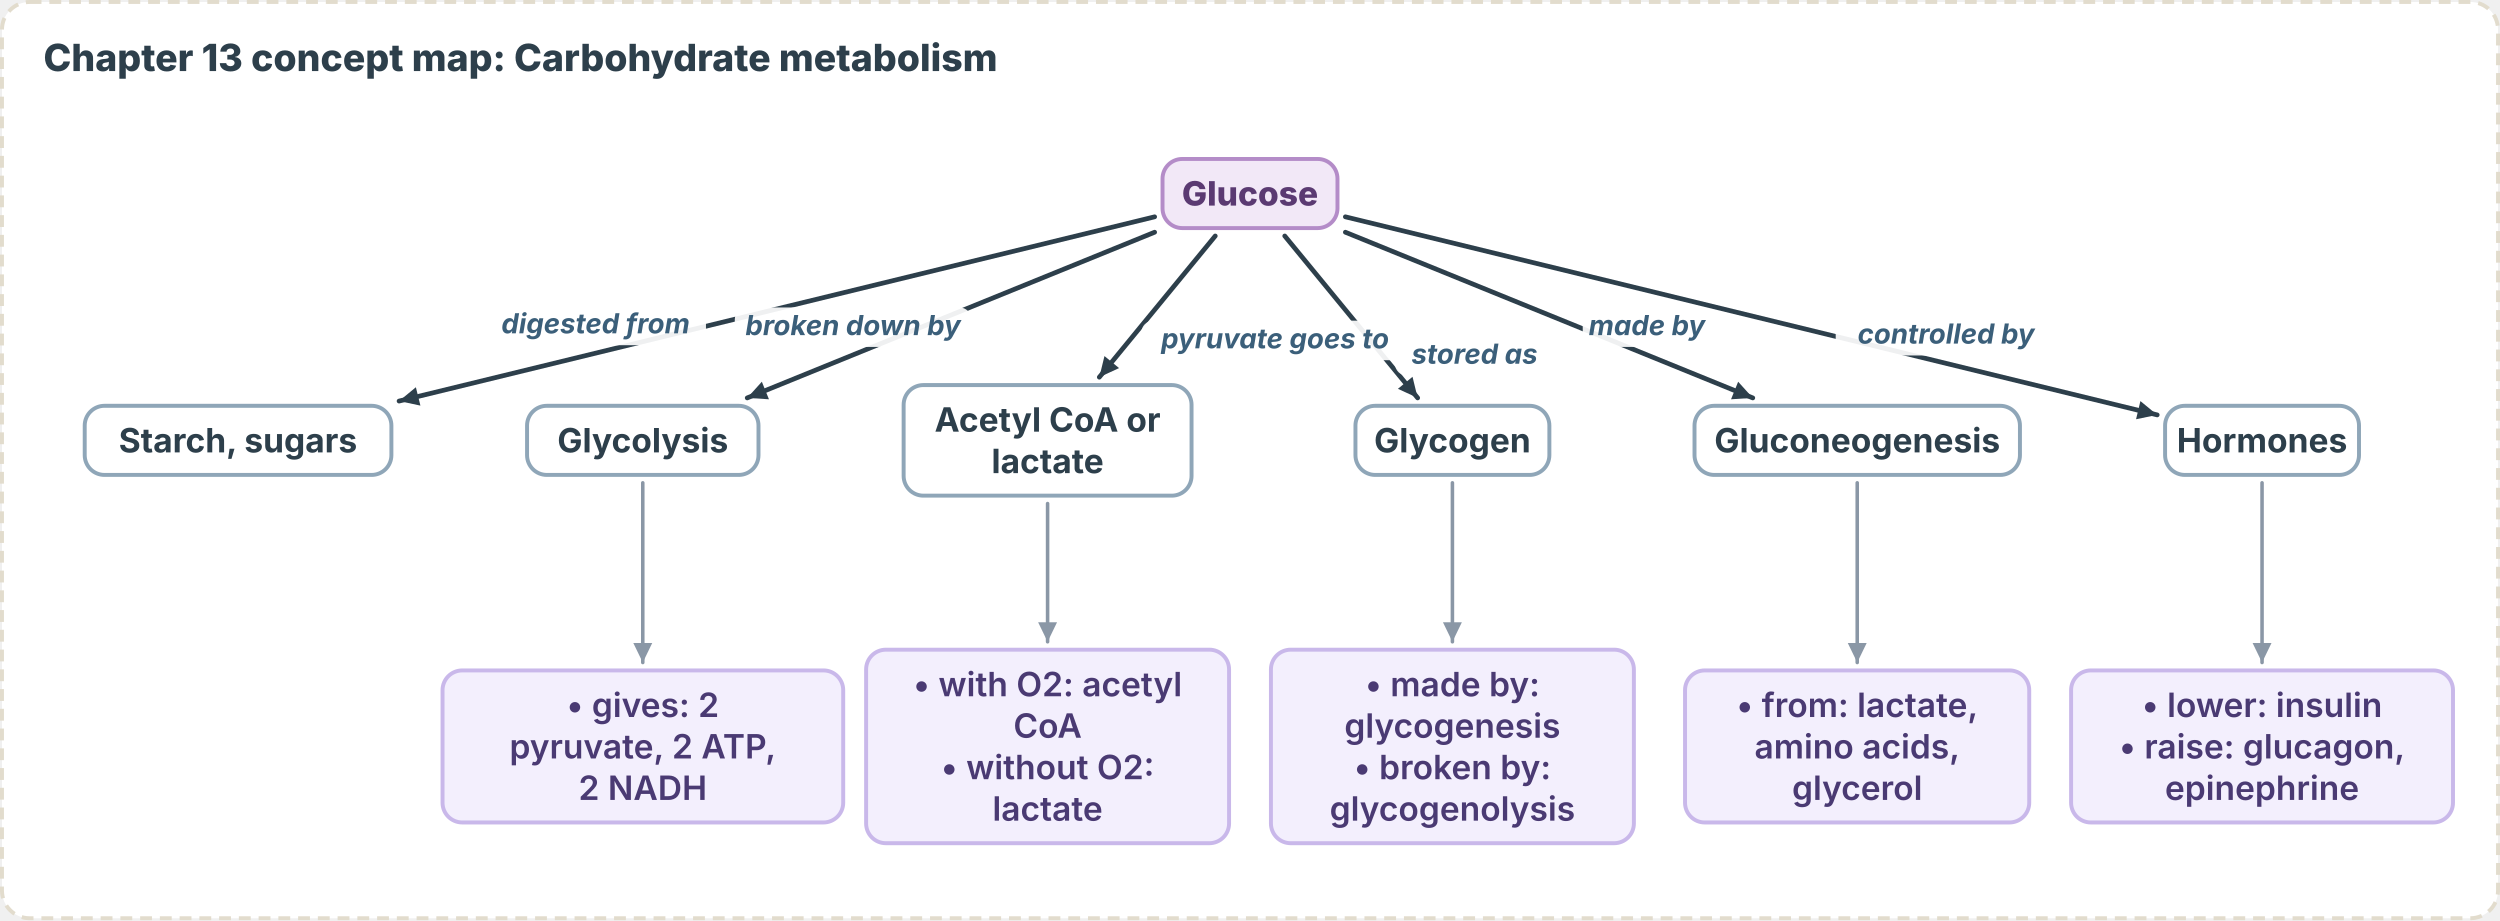
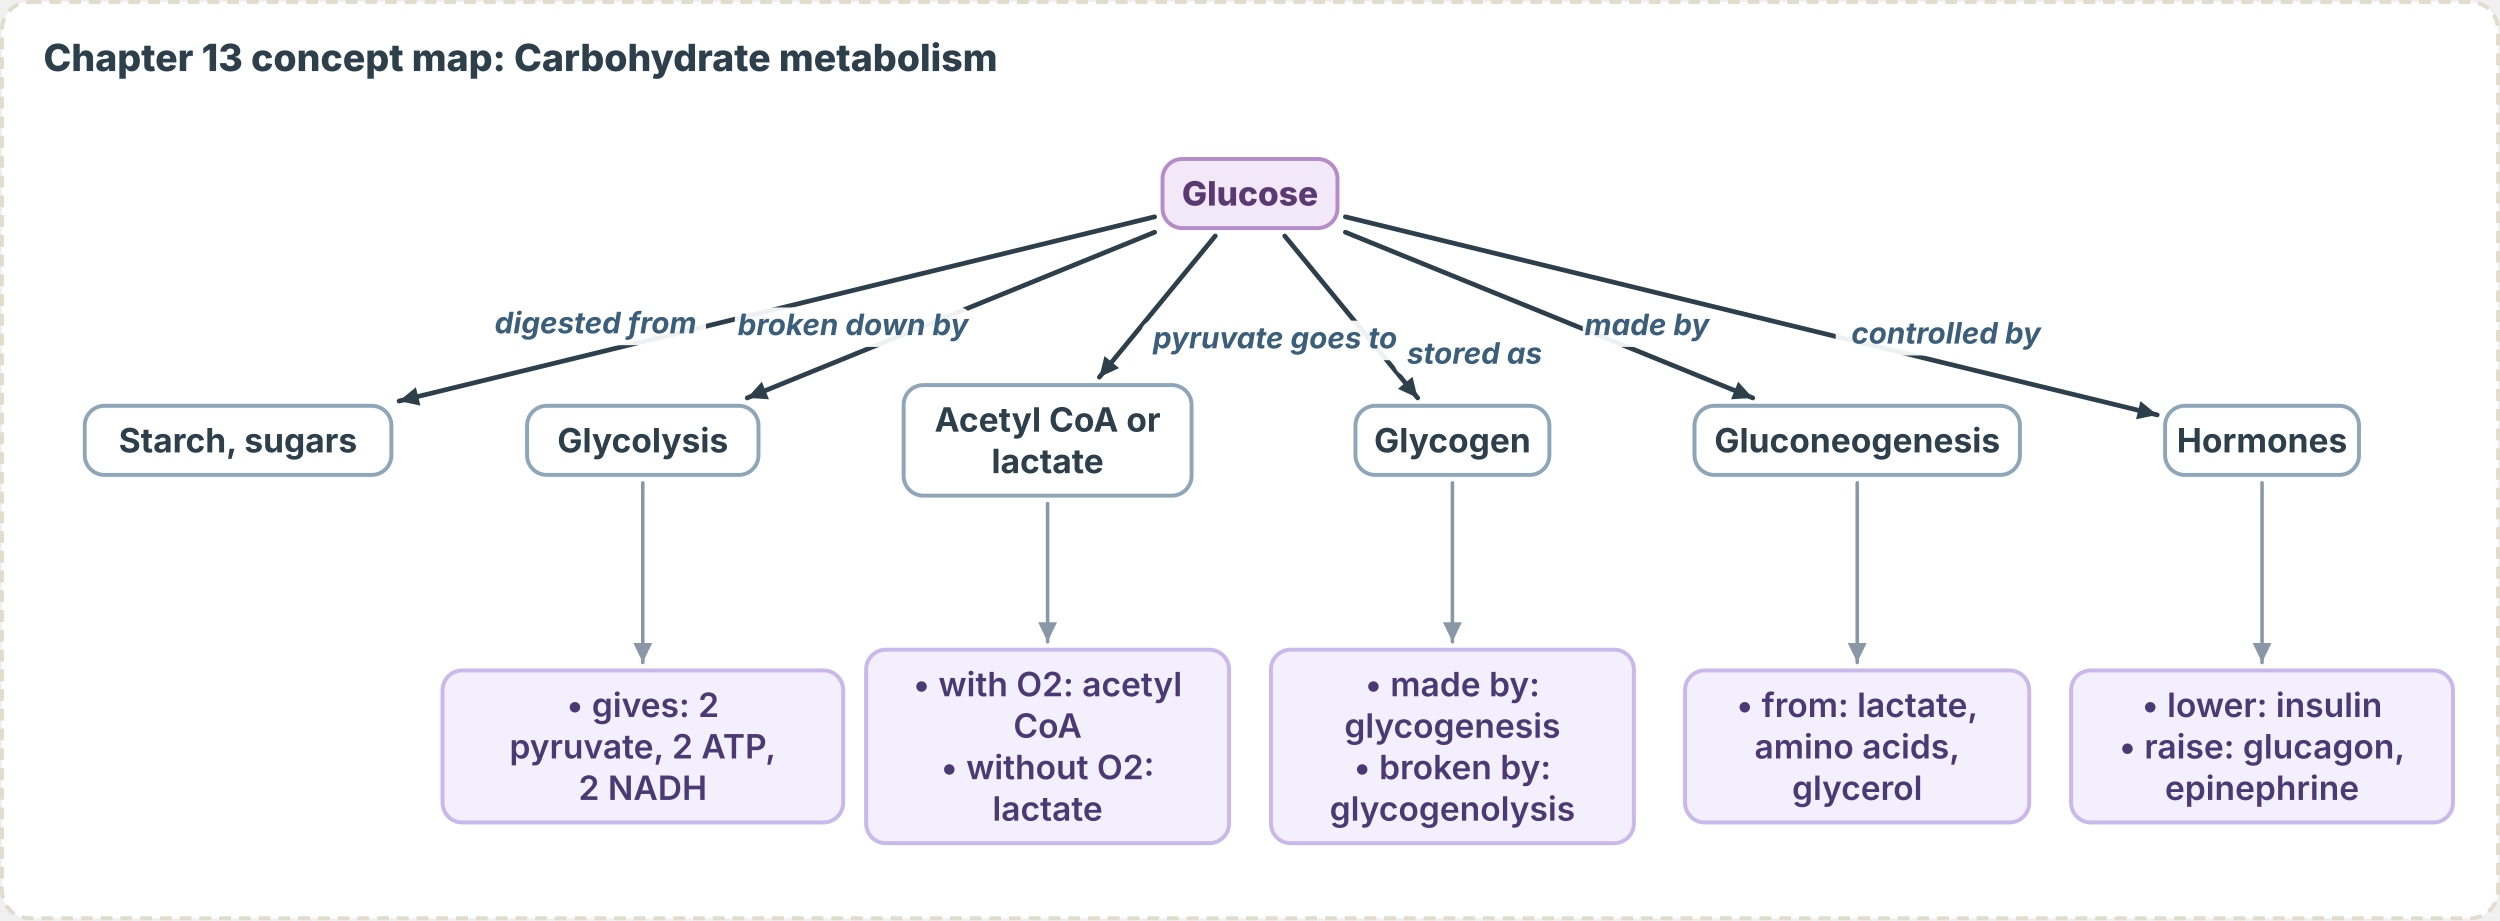
<svg xmlns="http://www.w3.org/2000/svg" viewBox="0 0 1266 466" width="1266" height="466" style="max-width:100%;height:auto;display:block;margin:0 auto" role="img" aria-label="Concept map for Chapter 13, Carbohydrate metabolism. Glucose digested from Starch, sugars. Glucose broken down by Glycolysis (gives: 2 pyruvate, 2 ATP, 2 NADH). Glucose pyruvate goes to Acetyl CoA or lactate (with O2: acetyl CoA; without O2: lactate). Glucose stored as Glycogen (made by: glycogenesis; broken by: glycogenolysis). Glucose made by Gluconeogenesis (from: lactate, amino acids, glycerol). Glucose controlled by Hormones (lower: insulin; raise: glucagon, epinephrine).">
  <rect x="1" y="1" width="1264" height="464" rx="14" fill="#ffffff" stroke="#e2dccd" stroke-width="2" stroke-dasharray="6 4" />
  <text x="22" y="36" font-size="19" font-weight="800" fill="#2d3f4b" font-family="Nunito,Inter,Helvetica,Arial,sans-serif">Chapter 13 concept map: Carbohydrate metabolism</text>
  <path d="M584.7 109.8 L202.1 203.1" fill="none" stroke="#2d3f4b" stroke-width="2.4" stroke-linecap="round" stroke-linejoin="round" />
  <path d="M202.1 203.1 L210.6 196.1 L212.9 205.4 Z" fill="#2d3f4b" />
  <path d="M584.7 117.6 L378.4 201.5" fill="none" stroke="#2d3f4b" stroke-width="2.4" stroke-linecap="round" stroke-linejoin="round" />
  <path d="M378.4 201.5 L385.8 193.3 L389.4 202.2 Z" fill="#2d3f4b" />
  <path d="M325.5 244.5 L325.5 335.5" fill="none" stroke="#8a97a6" stroke-width="1.8" stroke-linecap="round" stroke-linejoin="round" />
  <path d="M325.5 335.5 L320.7 325.6 L330.3 325.6 Z" fill="#8a97a6" />
  <path d="M615.4 119.5 L556.7 191.0" fill="none" stroke="#2d3f4b" stroke-width="2.4" stroke-linecap="round" stroke-linejoin="round" />
  <path d="M556.7 191.0 L559.3 180.3 L566.7 186.4 Z" fill="#2d3f4b" />
  <path d="M530.5 255.0 L530.5 325.0" fill="none" stroke="#8a97a6" stroke-width="1.8" stroke-linecap="round" stroke-linejoin="round" />
  <path d="M530.5 325.0 L525.7 315.1 L535.3 315.1 Z" fill="#8a97a6" />
  <path d="M650.6 119.5 L717.9 201.5" fill="none" stroke="#2d3f4b" stroke-width="2.4" stroke-linecap="round" stroke-linejoin="round" />
  <path d="M717.9 201.5 L707.9 196.9 L715.3 190.8 Z" fill="#2d3f4b" />
  <path d="M735.5 244.5 L735.5 325.0" fill="none" stroke="#8a97a6" stroke-width="1.8" stroke-linecap="round" stroke-linejoin="round" />
  <path d="M735.5 325.0 L730.7 315.1 L740.3 315.1 Z" fill="#8a97a6" />
  <path d="M681.3 117.6 L887.6 201.5" fill="none" stroke="#2d3f4b" stroke-width="2.4" stroke-linecap="round" stroke-linejoin="round" />
  <path d="M887.6 201.5 L876.6 202.2 L880.2 193.3 Z" fill="#2d3f4b" />
  <path d="M940.5 244.5 L940.5 335.5" fill="none" stroke="#8a97a6" stroke-width="1.8" stroke-linecap="round" stroke-linejoin="round" />
  <path d="M940.5 335.5 L935.7 325.6 L945.3 325.6 Z" fill="#8a97a6" />
  <path d="M681.3 109.8 L1092.4 210.1" fill="none" stroke="#2d3f4b" stroke-width="2.4" stroke-linecap="round" stroke-linejoin="round" />
  <path d="M1092.4 210.1 L1081.7 212.3 L1083.9 203.1 Z" fill="#2d3f4b" />
  <path d="M1145.5 244.5 L1145.5 335.5" fill="none" stroke="#8a97a6" stroke-width="1.8" stroke-linecap="round" stroke-linejoin="round" />
  <path d="M1145.5 335.5 L1140.7 325.6 L1150.3 325.6 Z" fill="#8a97a6" />
  <rect x="588.7" y="80.5" width="88.6" height="35.0" rx="10" fill="#f2e8f7" stroke="#b48cc8" stroke-width="2" />
  <text x="633.0" y="104.1" text-anchor="middle" font-size="17" font-weight="800" fill="#5b3a72" font-family="Nunito,Inter,Helvetica,Arial,sans-serif">Glucose</text>
  <rect x="42.9" y="205.5" width="155.3" height="35.0" rx="10" fill="#ffffff" stroke="#8fa6b8" stroke-width="2" />
  <text x="120.5" y="229.1" text-anchor="middle" font-size="17" font-weight="700" fill="#2d3f4b" font-family="Nunito,Inter,Helvetica,Arial,sans-serif">Starch, sugars</text>
  <rect x="266.9" y="205.5" width="117.2" height="35.0" rx="10" fill="#ffffff" stroke="#8fa6b8" stroke-width="2" />
  <text x="325.5" y="229.1" text-anchor="middle" font-size="17" font-weight="700" fill="#2d3f4b" font-family="Nunito,Inter,Helvetica,Arial,sans-serif">Glycolysis</text>
  <rect x="224.1" y="339.5" width="202.9" height="77.0" rx="10" fill="#f3effd" stroke="#c9b8ea" stroke-width="2" />
  <text x="325.5" y="363.1" text-anchor="middle" font-size="17" font-weight="600" fill="#4a3a73" font-family="Nunito,Inter,Helvetica,Arial,sans-serif">• gives: 2</text>
  <text x="325.5" y="384.1" text-anchor="middle" font-size="17" font-weight="600" fill="#4a3a73" font-family="Nunito,Inter,Helvetica,Arial,sans-serif">   pyruvate, 2 ATP,</text>
  <text x="325.5" y="405.1" text-anchor="middle" font-size="17" font-weight="600" fill="#4a3a73" font-family="Nunito,Inter,Helvetica,Arial,sans-serif">   2 NADH</text>
  <rect x="457.6" y="195.0" width="145.8" height="56.0" rx="10" fill="#ffffff" stroke="#8fa6b8" stroke-width="2" />
  <text x="530.5" y="218.6" text-anchor="middle" font-size="17" font-weight="700" fill="#2d3f4b" font-family="Nunito,Inter,Helvetica,Arial,sans-serif">Acetyl CoA or</text>
  <text x="530.5" y="239.6" text-anchor="middle" font-size="17" font-weight="700" fill="#2d3f4b" font-family="Nunito,Inter,Helvetica,Arial,sans-serif">lactate</text>
  <rect x="438.6" y="329.0" width="183.8" height="98.0" rx="10" fill="#f3effd" stroke="#c9b8ea" stroke-width="2" />
  <text x="530.5" y="352.6" text-anchor="middle" font-size="17" font-weight="600" fill="#4a3a73" font-family="Nunito,Inter,Helvetica,Arial,sans-serif">• with O2: acetyl</text>
  <text x="530.5" y="373.6" text-anchor="middle" font-size="17" font-weight="600" fill="#4a3a73" font-family="Nunito,Inter,Helvetica,Arial,sans-serif">   CoA</text>
  <text x="530.5" y="394.6" text-anchor="middle" font-size="17" font-weight="600" fill="#4a3a73" font-family="Nunito,Inter,Helvetica,Arial,sans-serif">• without O2:</text>
  <text x="530.5" y="415.6" text-anchor="middle" font-size="17" font-weight="600" fill="#4a3a73" font-family="Nunito,Inter,Helvetica,Arial,sans-serif">   lactate</text>
  <rect x="686.4" y="205.5" width="98.2" height="35.0" rx="10" fill="#ffffff" stroke="#8fa6b8" stroke-width="2" />
  <text x="735.5" y="229.1" text-anchor="middle" font-size="17" font-weight="700" fill="#2d3f4b" font-family="Nunito,Inter,Helvetica,Arial,sans-serif">Glycogen</text>
  <rect x="643.6" y="329.0" width="183.8" height="98.0" rx="10" fill="#f3effd" stroke="#c9b8ea" stroke-width="2" />
  <text x="735.5" y="352.6" text-anchor="middle" font-size="17" font-weight="600" fill="#4a3a73" font-family="Nunito,Inter,Helvetica,Arial,sans-serif">• made by:</text>
  <text x="735.5" y="373.6" text-anchor="middle" font-size="17" font-weight="600" fill="#4a3a73" font-family="Nunito,Inter,Helvetica,Arial,sans-serif">   glycogenesis</text>
  <text x="735.5" y="394.6" text-anchor="middle" font-size="17" font-weight="600" fill="#4a3a73" font-family="Nunito,Inter,Helvetica,Arial,sans-serif">• broken by:</text>
  <text x="735.5" y="415.6" text-anchor="middle" font-size="17" font-weight="600" fill="#4a3a73" font-family="Nunito,Inter,Helvetica,Arial,sans-serif">   glycogenolysis</text>
  <rect x="858.1" y="205.5" width="164.8" height="35.0" rx="10" fill="#ffffff" stroke="#8fa6b8" stroke-width="2" />
  <text x="940.5" y="229.1" text-anchor="middle" font-size="17" font-weight="700" fill="#2d3f4b" font-family="Nunito,Inter,Helvetica,Arial,sans-serif">Gluconeogenesis</text>
  <rect x="853.3" y="339.5" width="174.3" height="77.0" rx="10" fill="#f3effd" stroke="#c9b8ea" stroke-width="2" />
  <text x="940.5" y="363.1" text-anchor="middle" font-size="17" font-weight="600" fill="#4a3a73" font-family="Nunito,Inter,Helvetica,Arial,sans-serif">• from: lactate,</text>
  <text x="940.5" y="384.1" text-anchor="middle" font-size="17" font-weight="600" fill="#4a3a73" font-family="Nunito,Inter,Helvetica,Arial,sans-serif">   amino acids,</text>
  <text x="940.5" y="405.1" text-anchor="middle" font-size="17" font-weight="600" fill="#4a3a73" font-family="Nunito,Inter,Helvetica,Arial,sans-serif">   glycerol</text>
  <rect x="1096.4" y="205.5" width="98.2" height="35.0" rx="10" fill="#ffffff" stroke="#8fa6b8" stroke-width="2" />
  <text x="1145.5" y="229.1" text-anchor="middle" font-size="17" font-weight="700" fill="#2d3f4b" font-family="Nunito,Inter,Helvetica,Arial,sans-serif">Hormones</text>
  <rect x="1048.8" y="339.5" width="193.4" height="77.0" rx="10" fill="#f3effd" stroke="#c9b8ea" stroke-width="2" />
  <text x="1145.5" y="363.1" text-anchor="middle" font-size="17" font-weight="600" fill="#4a3a73" font-family="Nunito,Inter,Helvetica,Arial,sans-serif">• lower: insulin</text>
  <text x="1145.5" y="384.1" text-anchor="middle" font-size="17" font-weight="600" fill="#4a3a73" font-family="Nunito,Inter,Helvetica,Arial,sans-serif">• raise: glucagon,</text>
  <text x="1145.5" y="405.1" text-anchor="middle" font-size="17" font-weight="600" fill="#4a3a73" font-family="Nunito,Inter,Helvetica,Arial,sans-serif">   epinephrine</text>
  <rect x="245.6" y="154.8" width="111.9" height="20.0" rx="6" fill="#ffffff" fill-opacity="0.92" />
-   <text x="301.6" y="168.8" text-anchor="middle" font-size="14" font-weight="700" font-style="italic" fill="#3b5f7a" font-family="Nunito,Inter,Helvetica,Arial,sans-serif">digested from</text>
+   <text x="301.6" y="168.8" text-anchor="middle" font-size="15" font-weight="700" font-style="italic" fill="#3b5f7a" font-family="Nunito,Inter,Helvetica,Arial,sans-serif">digested from</text>
  <rect x="372.1" y="155.7" width="119.8" height="20.0" rx="6" fill="#ffffff" fill-opacity="0.92" />
-   <text x="432.0" y="169.7" text-anchor="middle" font-size="14" font-weight="700" font-style="italic" fill="#3b5f7a" font-family="Nunito,Inter,Helvetica,Arial,sans-serif">broken down by</text>
+   <text x="432.0" y="169.7" text-anchor="middle" font-size="15" font-weight="700" font-style="italic" fill="#3b5f7a" font-family="Nunito,Inter,Helvetica,Arial,sans-serif">broken down by</text>
  <rect x="578.0" y="162.4" width="135.4" height="20.0" rx="6" fill="#ffffff" fill-opacity="0.92" />
-   <text x="645.7" y="176.4" text-anchor="middle" font-size="14" font-weight="700" font-style="italic" fill="#3b5f7a" font-family="Nunito,Inter,Helvetica,Arial,sans-serif">pyruvate goes to</text>
+   <text x="645.7" y="176.4" text-anchor="middle" font-size="15" font-weight="700" font-style="italic" fill="#3b5f7a" font-family="Nunito,Inter,Helvetica,Arial,sans-serif">pyruvate goes to</text>
  <rect x="706.4" y="170.2" width="80.6" height="20.0" rx="6" fill="#ffffff" fill-opacity="0.92" />
-   <text x="746.7" y="184.2" text-anchor="middle" font-size="14" font-weight="700" font-style="italic" fill="#3b5f7a" font-family="Nunito,Inter,Helvetica,Arial,sans-serif">stored as</text>
+   <text x="746.7" y="184.2" text-anchor="middle" font-size="15" font-weight="700" font-style="italic" fill="#3b5f7a" font-family="Nunito,Inter,Helvetica,Arial,sans-serif">stored as</text>
  <rect x="801.5" y="155.7" width="64.9" height="20.0" rx="6" fill="#ffffff" fill-opacity="0.92" />
-   <text x="834.0" y="169.7" text-anchor="middle" font-size="14" font-weight="700" font-style="italic" fill="#3b5f7a" font-family="Nunito,Inter,Helvetica,Arial,sans-serif">made by</text>
+   <text x="834.0" y="169.7" text-anchor="middle" font-size="15" font-weight="700" font-style="italic" fill="#3b5f7a" font-family="Nunito,Inter,Helvetica,Arial,sans-serif">made by</text>
  <rect x="929.6" y="160.0" width="111.9" height="20.0" rx="6" fill="#ffffff" fill-opacity="0.92" />
-   <text x="985.5" y="174.0" text-anchor="middle" font-size="14" font-weight="700" font-style="italic" fill="#3b5f7a" font-family="Nunito,Inter,Helvetica,Arial,sans-serif">controlled by</text>
+   <text x="985.5" y="174.0" text-anchor="middle" font-size="15" font-weight="700" font-style="italic" fill="#3b5f7a" font-family="Nunito,Inter,Helvetica,Arial,sans-serif">controlled by</text>
</svg>
